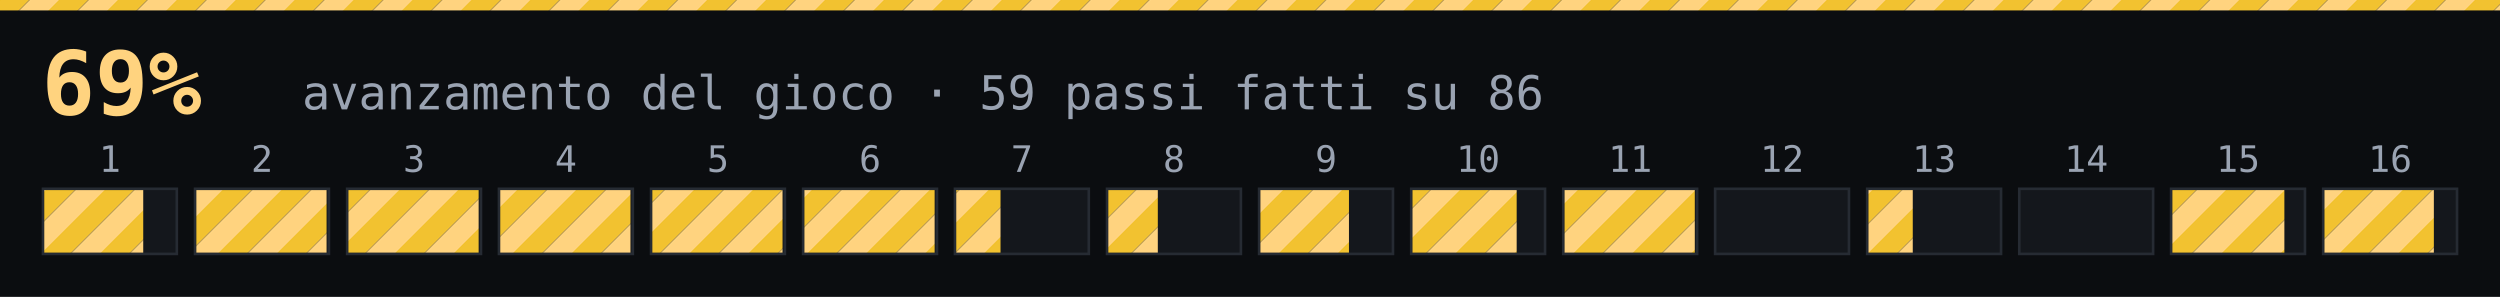
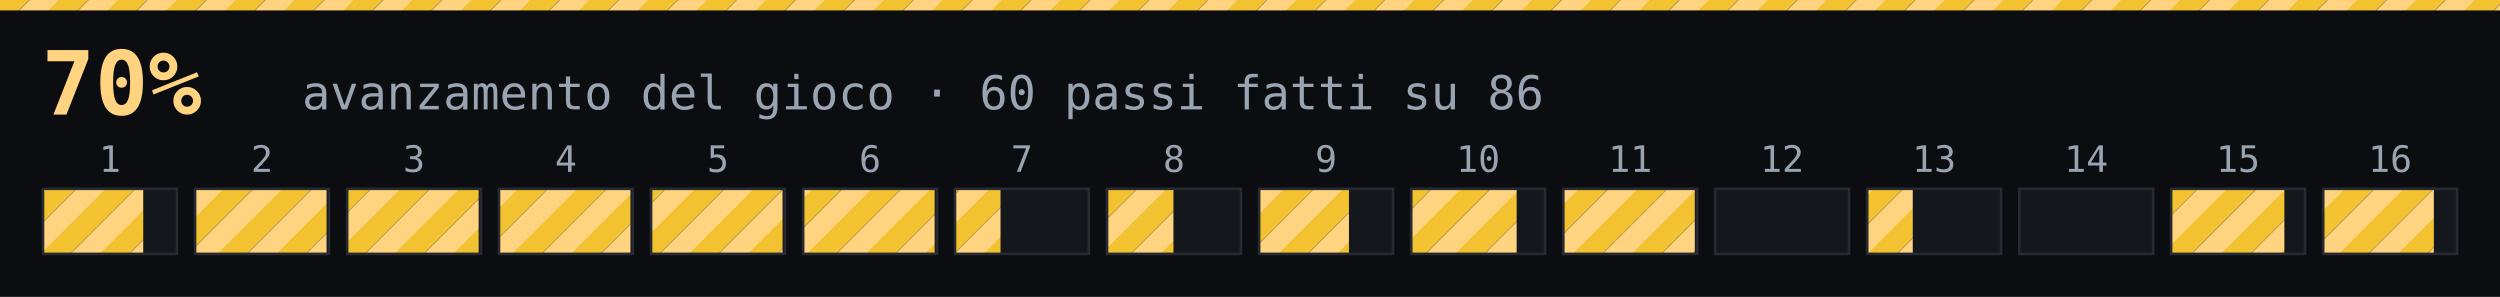
<svg xmlns="http://www.w3.org/2000/svg" width="960" height="114" viewBox="0 0 960 114" font-family="ui-monospace,Cascadia Mono,Consolas,DejaVu Sans Mono,monospace">
  <defs>
    <pattern id="strisce" width="16" height="16" patternUnits="userSpaceOnUse" patternTransform="rotate(45)">
      <rect width="8" height="16" fill="#f2c230" />
      <rect x="8" width="8" height="16" fill="#ffd37f" />
    </pattern>
  </defs>
  <rect width="960" height="114" fill="#0b0d10" />
  <rect width="960" height="4" fill="url(#strisce)" />
-   <text x="16" y="44" fill="#ffd37f" font-size="34" font-weight="700">69%</text>
-   <text x="116" y="42" fill="#9aa3b2" font-size="18">avanzamento del gioco · 59 passi fatti su 86</text>
+   <text x="16" y="44" fill="#ffd37f" font-size="34" font-weight="700">70%</text>
+   <text x="116" y="42" fill="#9aa3b2" font-size="18">avanzamento del gioco · 60 passi fatti su 86</text>
  <text x="42.2" y="66" text-anchor="middle" fill="#9aa3b2" font-size="14">1</text>
  <rect x="16.5" y="72.5" width="51.4" height="25" fill="#14171c" stroke="#262b33" />
  <rect x="17.0" y="73" width="38" height="24" fill="url(#strisce)" />
  <text x="100.6" y="66" text-anchor="middle" fill="#9aa3b2" font-size="14">2</text>
  <rect x="74.9" y="72.5" width="51.4" height="25" fill="#14171c" stroke="#262b33" />
  <rect x="75.4" y="73" width="50" height="24" fill="url(#strisce)" />
  <text x="159.0" y="66" text-anchor="middle" fill="#9aa3b2" font-size="14">3</text>
  <rect x="133.3" y="72.5" width="51.4" height="25" fill="#14171c" stroke="#262b33" />
  <rect x="133.8" y="73" width="50" height="24" fill="url(#strisce)" />
  <text x="217.3" y="66" text-anchor="middle" fill="#9aa3b2" font-size="14">4</text>
  <rect x="191.6" y="72.5" width="51.4" height="25" fill="#14171c" stroke="#262b33" />
  <rect x="192.1" y="73" width="50" height="24" fill="url(#strisce)" />
  <text x="275.7" y="66" text-anchor="middle" fill="#9aa3b2" font-size="14">5</text>
  <rect x="250.0" y="72.5" width="51.4" height="25" fill="#14171c" stroke="#262b33" />
  <rect x="250.5" y="73" width="50" height="24" fill="url(#strisce)" />
  <text x="334.1" y="66" text-anchor="middle" fill="#9aa3b2" font-size="14">6</text>
  <rect x="308.4" y="72.5" width="51.4" height="25" fill="#14171c" stroke="#262b33" />
  <rect x="308.9" y="73" width="50" height="24" fill="url(#strisce)" />
  <text x="392.4" y="66" text-anchor="middle" fill="#9aa3b2" font-size="14">7</text>
  <rect x="366.7" y="72.5" width="51.4" height="25" fill="#14171c" stroke="#262b33" />
  <rect x="367.2" y="73" width="17" height="24" fill="url(#strisce)" />
  <text x="450.8" y="66" text-anchor="middle" fill="#9aa3b2" font-size="14">8</text>
  <rect x="425.1" y="72.5" width="51.4" height="25" fill="#14171c" stroke="#262b33" />
-   <rect x="425.6" y="73" width="19" height="24" fill="url(#strisce)" />
+   <rect x="425.6" y="73" width="25" height="24" fill="url(#strisce)" />
  <text x="509.2" y="66" text-anchor="middle" fill="#9aa3b2" font-size="14">9</text>
  <rect x="483.5" y="72.5" width="51.4" height="25" fill="#14171c" stroke="#262b33" />
  <rect x="484.0" y="73" width="34" height="24" fill="url(#strisce)" />
  <text x="567.6" y="66" text-anchor="middle" fill="#9aa3b2" font-size="14">10</text>
  <rect x="541.9" y="72.5" width="51.4" height="25" fill="#14171c" stroke="#262b33" />
  <rect x="542.4" y="73" width="40" height="24" fill="url(#strisce)" />
  <text x="626.0" y="66" text-anchor="middle" fill="#9aa3b2" font-size="14">11</text>
  <rect x="600.3" y="72.5" width="51.4" height="25" fill="#14171c" stroke="#262b33" />
  <rect x="600.8" y="73" width="50" height="24" fill="url(#strisce)" />
  <text x="684.3" y="66" text-anchor="middle" fill="#9aa3b2" font-size="14">12</text>
  <rect x="658.6" y="72.5" width="51.4" height="25" fill="#14171c" stroke="#262b33" />
  <text x="742.7" y="66" text-anchor="middle" fill="#9aa3b2" font-size="14">13</text>
  <rect x="717.0" y="72.5" width="51.4" height="25" fill="#14171c" stroke="#262b33" />
  <rect x="717.5" y="73" width="17" height="24" fill="url(#strisce)" />
  <text x="801.1" y="66" text-anchor="middle" fill="#9aa3b2" font-size="14">14</text>
  <rect x="775.4" y="72.5" width="51.4" height="25" fill="#14171c" stroke="#262b33" />
  <text x="859.4" y="66" text-anchor="middle" fill="#9aa3b2" font-size="14">15</text>
  <rect x="833.7" y="72.5" width="51.4" height="25" fill="#14171c" stroke="#262b33" />
  <rect x="834.2" y="73" width="43" height="24" fill="url(#strisce)" />
  <text x="917.8" y="66" text-anchor="middle" fill="#9aa3b2" font-size="14">16</text>
  <rect x="892.1" y="72.5" width="51.4" height="25" fill="#14171c" stroke="#262b33" />
  <rect x="892.6" y="73" width="42" height="24" fill="url(#strisce)" />
</svg>
